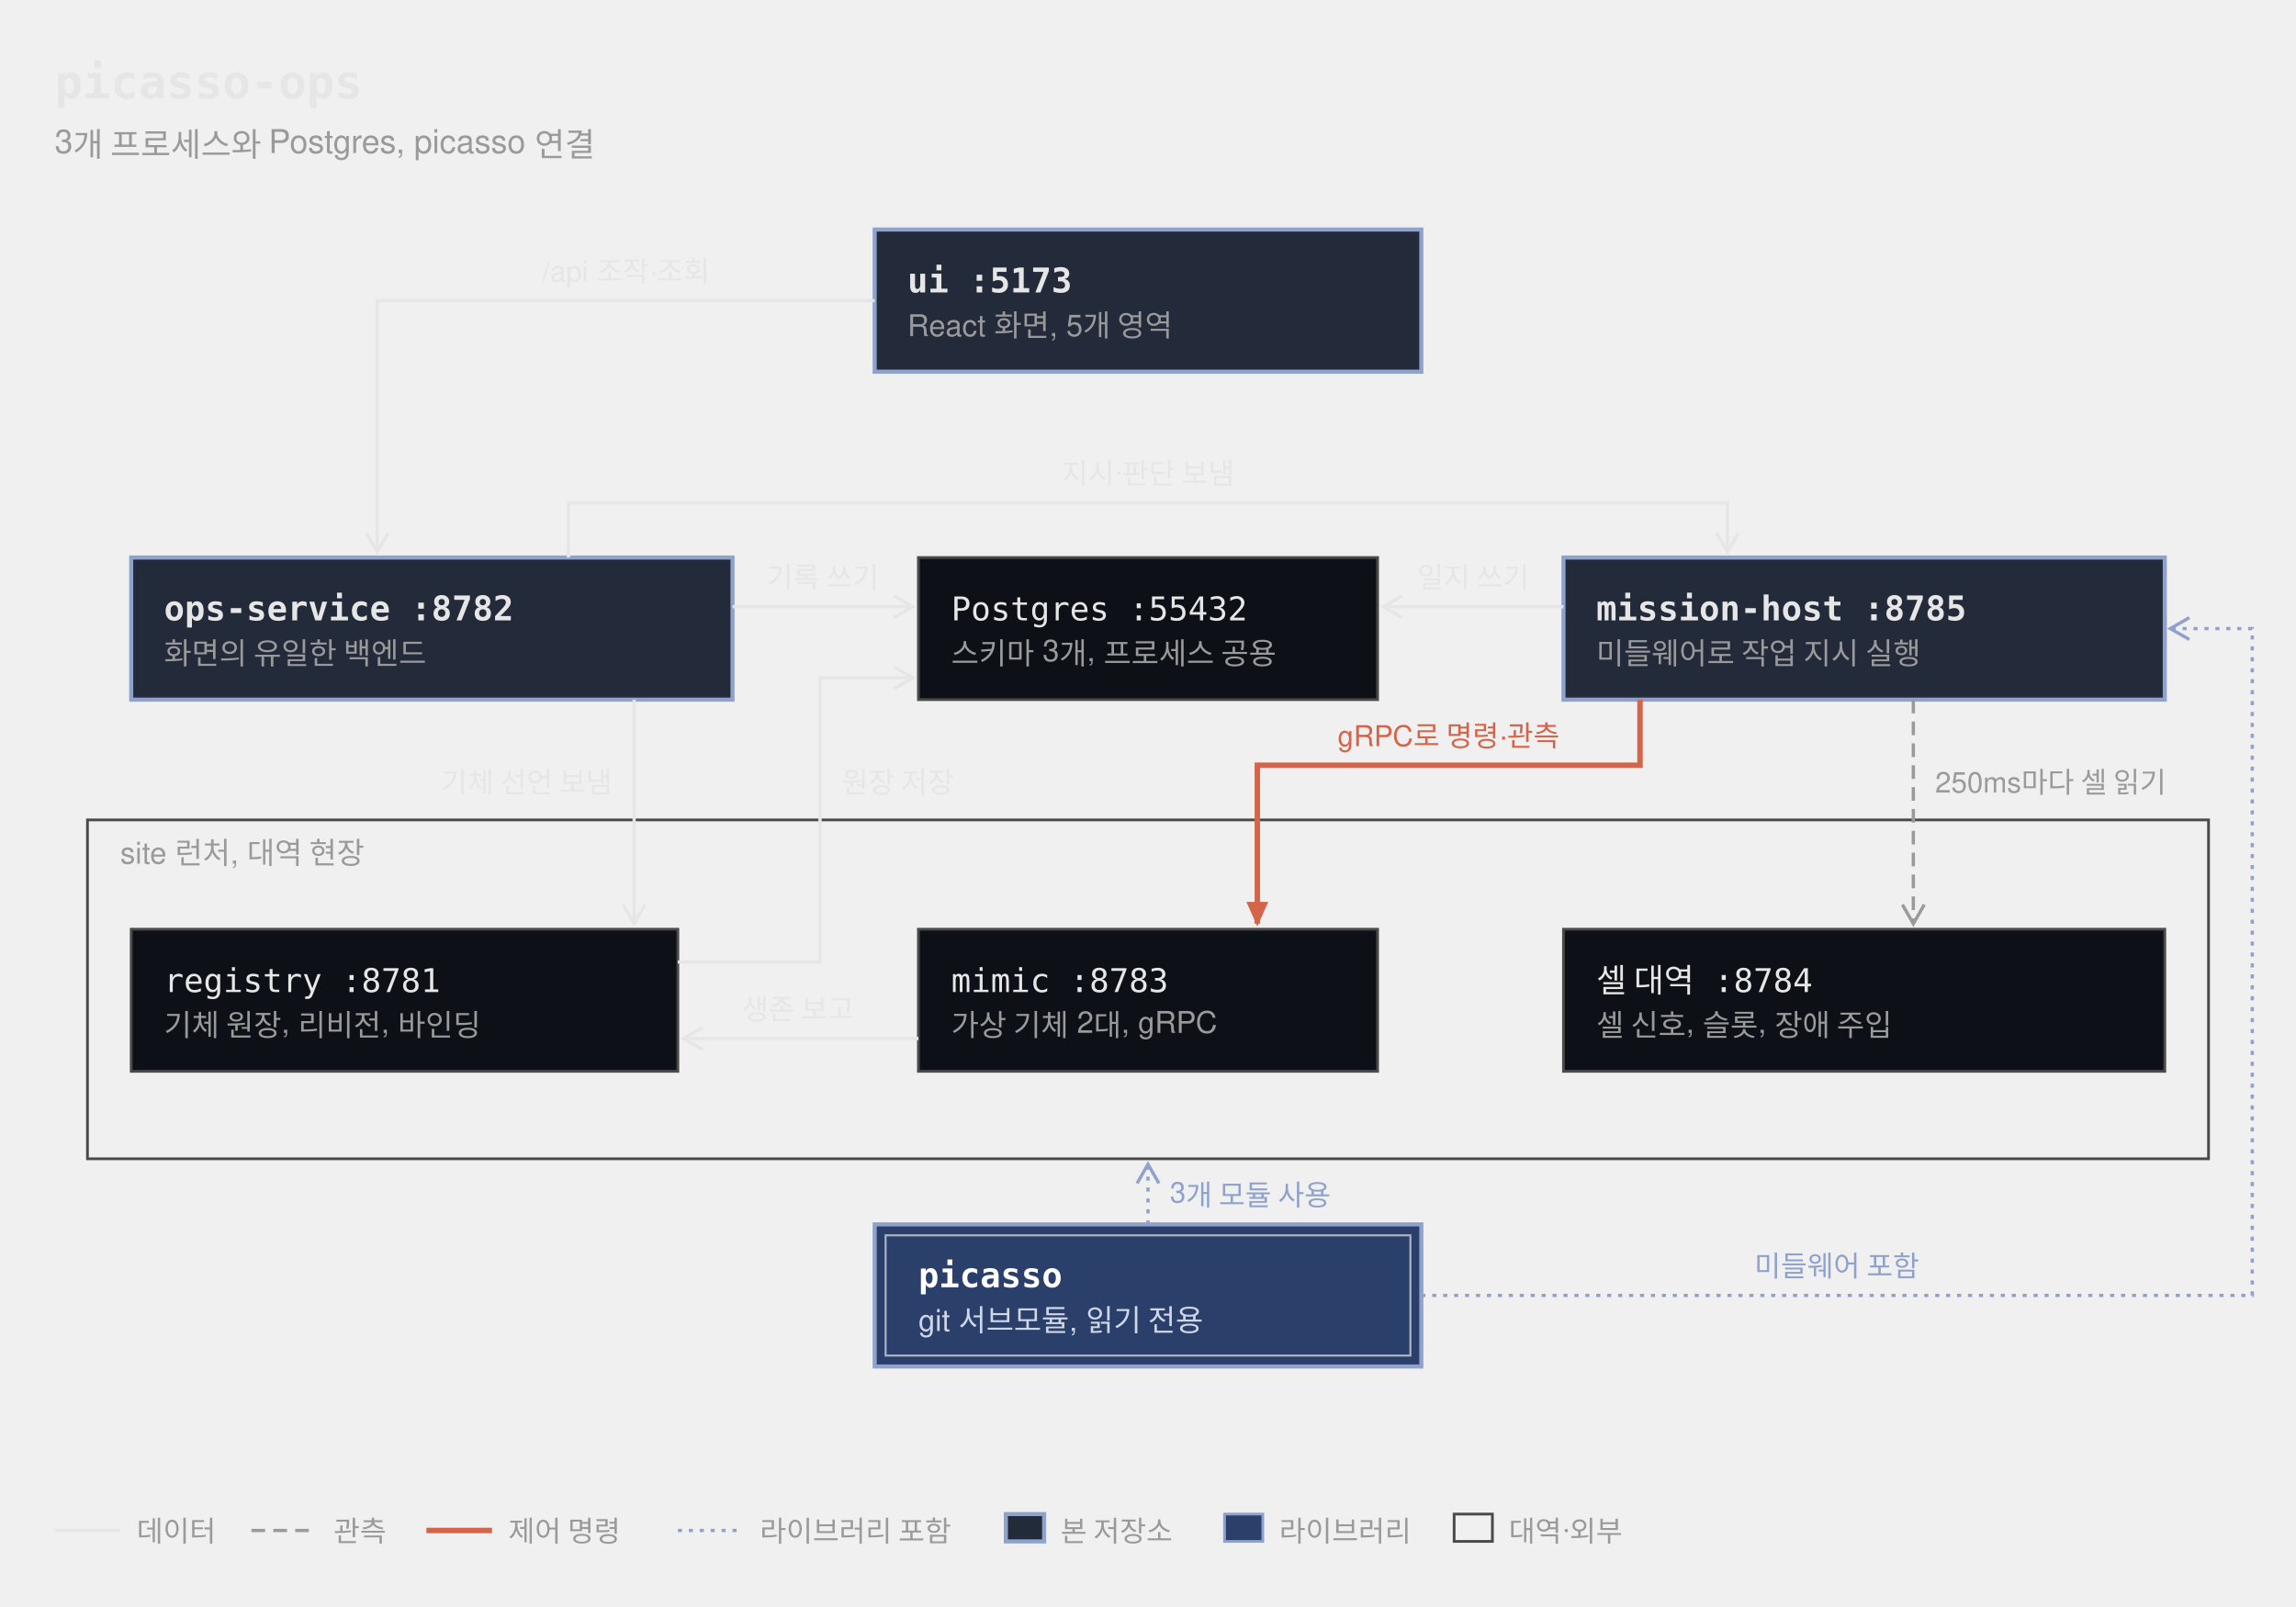
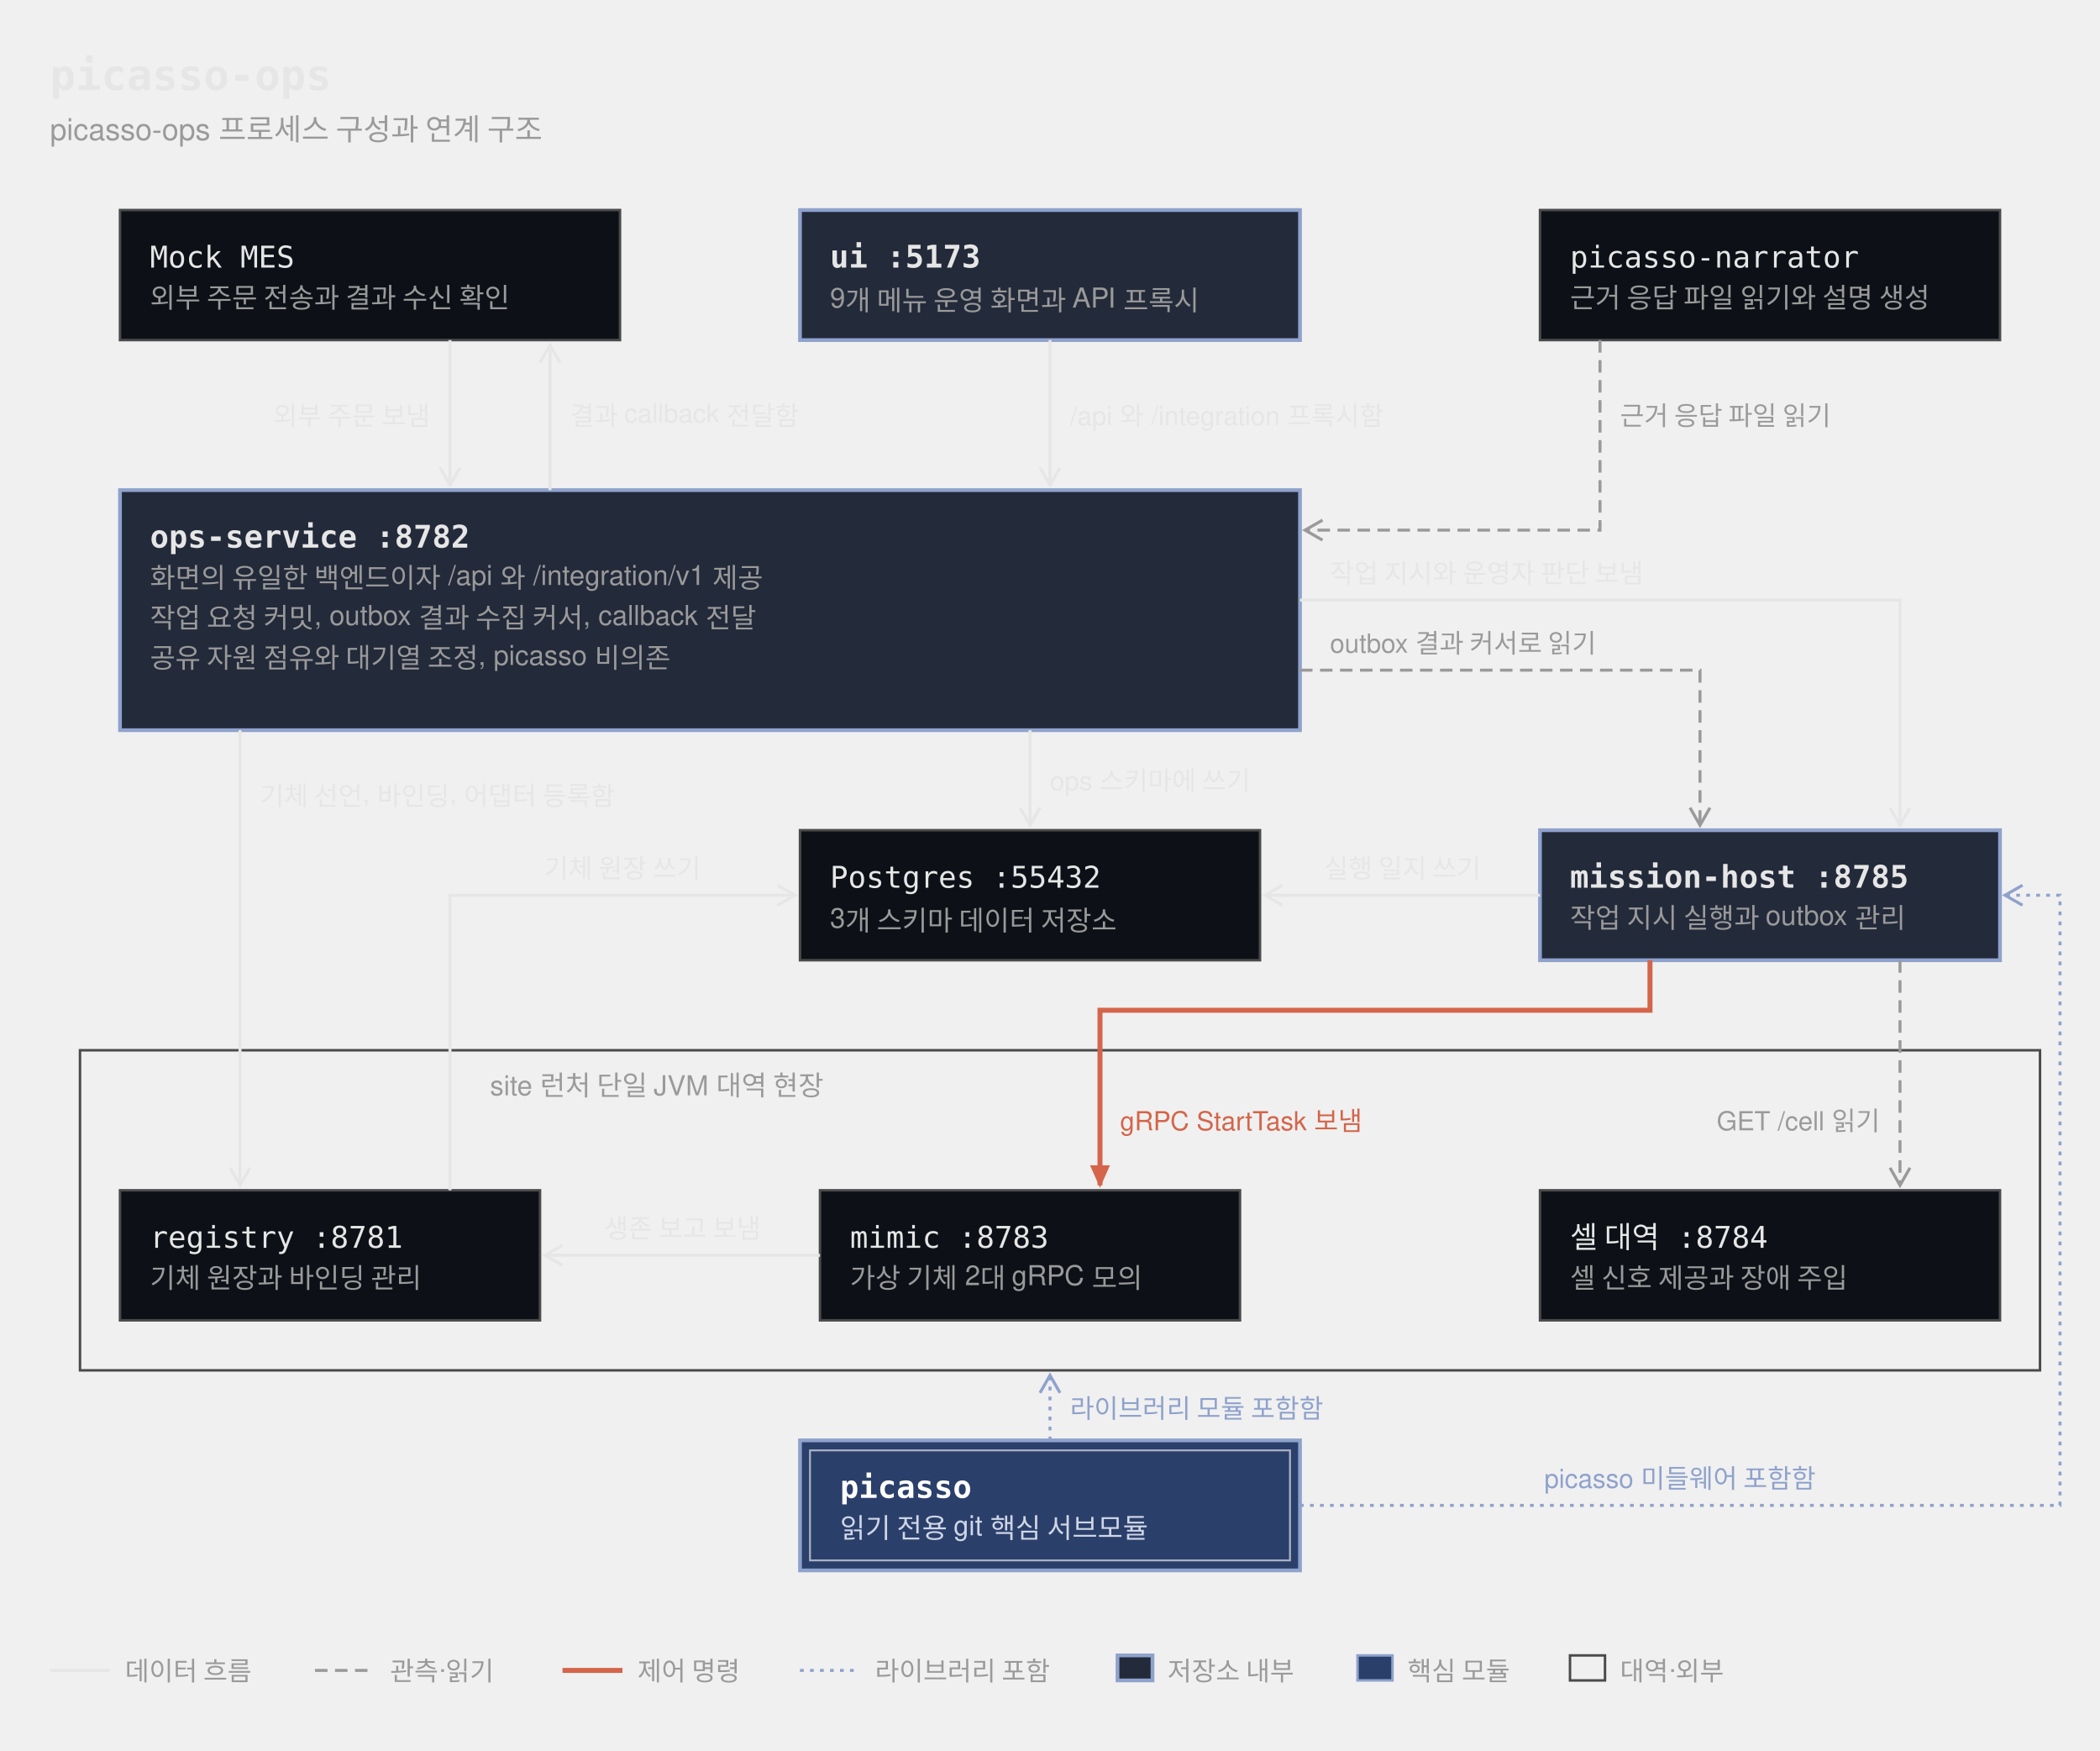
- <svg xmlns="http://www.w3.org/2000/svg" width="840" height="588" viewBox="0 0 840 588">
+ <svg xmlns="http://www.w3.org/2000/svg" width="840" height="700" viewBox="0 0 840 700">
  <defs>
    <marker id="data" markerUnits="userSpaceOnUse" markerWidth="10" markerHeight="10" refX="8" refY="5" orient="auto">
      <path d="M1,1 L8,5 L1,9" fill="none" stroke="#e6e6e6" stroke-width="1.2" />
    </marker>
    <marker id="obs" markerUnits="userSpaceOnUse" markerWidth="10" markerHeight="10" refX="8" refY="5" orient="auto">
      <path d="M1,1 L8,5 L1,9" fill="none" stroke="#9a9a9a" stroke-width="1.2" />
    </marker>
    <marker id="cmd" markerUnits="userSpaceOnUse" markerWidth="10" markerHeight="10" refX="8" refY="5" orient="auto">
      <path d="M0,1 L9,5 L0,9 Z" fill="#d4654a" />
    </marker>
    <marker id="gov" markerUnits="userSpaceOnUse" markerWidth="10" markerHeight="10" refX="8" refY="5" orient="auto">
      <path d="M1,1 L8,5 L1,9" fill="none" stroke="#8fa2cc" stroke-width="1.2" />
    </marker>
  </defs>
  <g font-family="'Helvetica Neue', Helvetica, Arial, 'Apple SD Gothic Neo', 'Malgun Gothic', 'Noto Sans KR', 'Noto Sans CJK KR', sans-serif" fill="#e6e6e6">
    <text x="20" y="36" font-size="17" font-weight="700" font-family="Menlo, Consolas, 'DejaVu Sans Mono', monospace">picasso-ops</text>
-     <text x="20" y="56" font-size="12" fill="#9a9a9a">3개 프로세스와 Postgres, picasso 연결</text>
+     <text x="20" y="56" font-size="12" fill="#9a9a9a">picasso-ops 프로세스 구성과 연계 구조</text>
+     <rect x="48" y="84" width="200" height="52" fill="#0d1117" stroke="#4a4a4a" />
+     <text x="60" y="107" font-size="12" font-family="Menlo, Consolas, 'DejaVu Sans Mono', monospace">Mock MES</text>
+     <text x="60" y="123" font-size="11" fill="#9a9a9a">외부 주문 전송과 결과 수신 확인</text>
    <rect x="320" y="84" width="200" height="52" fill="#232a3a" stroke="#8fa2cc" stroke-width="1.5" />
    <text x="332" y="107" font-size="12.5" font-weight="700" font-family="Menlo, Consolas, 'DejaVu Sans Mono', monospace">ui :5173</text>
-     <text x="332" y="123" font-size="11" fill="#9a9a9a">React 화면, 5개 영역</text>
-     <rect x="48" y="204" width="220" height="52" fill="#232a3a" stroke="#8fa2cc" stroke-width="1.5" />
-     <text x="60" y="227" font-size="12.5" font-weight="700" font-family="Menlo, Consolas, 'DejaVu Sans Mono', monospace">ops-service :8782</text>
-     <text x="60" y="243" font-size="11" fill="#9a9a9a">화면의 유일한 백엔드</text>
-     <rect x="336" y="204" width="168" height="52" fill="#0d1117" stroke="#4a4a4a" />
-     <text x="348" y="227" font-size="12" font-family="Menlo, Consolas, 'DejaVu Sans Mono', monospace">Postgres :55432</text>
-     <text x="348" y="243" font-size="11" fill="#9a9a9a">스키마 3개, 프로세스 공용</text>
-     <rect x="572" y="204" width="220" height="52" fill="#232a3a" stroke="#8fa2cc" stroke-width="1.5" />
-     <text x="584" y="227" font-size="12.5" font-weight="700" font-family="Menlo, Consolas, 'DejaVu Sans Mono', monospace">mission-host :8785</text>
-     <text x="584" y="243" font-size="11" fill="#9a9a9a">미들웨어로 작업 지시 실행</text>
-     <rect x="32" y="300" width="776" height="124" fill="none" stroke="#4a4a4a" />
-     <text x="44" y="316" font-size="11" fill="#9a9a9a">site 런처, 대역 현장</text>
-     <g font-family="Menlo, Consolas, 'DejaVu Sans Mono', monospace" font-size="12">
-       <rect x="48" y="340" width="200" height="52" fill="#0d1117" stroke="#4a4a4a" />
-       <text x="60" y="363">registry :8781</text>
-       <rect x="336" y="340" width="168" height="52" fill="#0d1117" stroke="#4a4a4a" />
-       <text x="348" y="363">mimic :8783</text>
-       <rect x="572" y="340" width="220" height="52" fill="#0d1117" stroke="#4a4a4a" />
-       <text x="584" y="363">
-         <tspan font-family="'Helvetica Neue', Helvetica, Arial, 'Apple SD Gothic Neo', 'Malgun Gothic', 'Noto Sans KR', 'Noto Sans CJK KR', sans-serif">셀 대역</tspan> :8784</text>
-     </g>
-     <g font-size="11" fill="#9a9a9a">
-       <text x="60" y="379">기체 원장, 리비전, 바인딩</text>
-       <text x="348" y="379">가상 기체 2대, gRPC</text>
-       <text x="584" y="379">셀 신호, 슬롯, 장애 주입</text>
-     </g>
-     <rect x="320" y="448" width="200" height="52" fill="#2b3f6b" stroke="#8fa2cc" stroke-width="1.5" />
-     <rect x="324" y="452" width="192" height="44" fill="none" stroke="#fff" stroke-width="0.75" stroke-opacity="0.6" />
-     <text x="336" y="471" font-size="12.5" font-weight="700" fill="#fff" font-family="Menlo, Consolas, 'DejaVu Sans Mono', monospace">picasso</text>
-     <text x="336" y="487" font-size="11" fill="#cfd6e6">git 서브모듈, 읽기 전용</text>
+     <text x="332" y="123" font-size="11" fill="#9a9a9a">9개 메뉴 운영 화면과 API 프록시</text>
+     <rect x="616" y="84" width="184" height="52" fill="#0d1117" stroke="#4a4a4a" />
+     <text x="628" y="107" font-size="12" font-family="Menlo, Consolas, 'DejaVu Sans Mono', monospace">picasso-narrator</text>
+     <text x="628" y="123" font-size="11" fill="#9a9a9a">근거 응답 파일 읽기와 설명 생성</text>
+     <rect x="48" y="196" width="472" height="96" fill="#232a3a" stroke="#8fa2cc" stroke-width="1.5" />
+     <text x="60" y="219" font-size="12.5" font-weight="700" font-family="Menlo, Consolas, 'DejaVu Sans Mono', monospace">ops-service :8782</text>
+     <text x="60" y="235" font-size="11" fill="#9a9a9a">화면의 유일한 백엔드이자 /api 와 /integration/v1 제공</text>
+     <text x="60" y="251" font-size="11" fill="#9a9a9a">작업 요청 커밋, outbox 결과 수집 커서, callback 전달</text>
+     <text x="60" y="267" font-size="11" fill="#9a9a9a">공유 자원 점유와 대기열 조정, picasso 비의존</text>
+     <rect x="320" y="332" width="184" height="52" fill="#0d1117" stroke="#4a4a4a" />
+     <text x="332" y="355" font-size="12" font-family="Menlo, Consolas, 'DejaVu Sans Mono', monospace">Postgres :55432</text>
+     <text x="332" y="371" font-size="11" fill="#9a9a9a">3개 스키마 데이터 저장소</text>
+     <rect x="616" y="332" width="184" height="52" fill="#232a3a" stroke="#8fa2cc" stroke-width="1.5" />
+     <text x="628" y="355" font-size="12.5" font-weight="700" font-family="Menlo, Consolas, 'DejaVu Sans Mono', monospace">mission-host :8785</text>
+     <text x="628" y="371" font-size="11" fill="#9a9a9a">작업 지시 실행과 outbox 관리</text>
+     <rect x="32" y="420" width="784" height="128" fill="none" stroke="#4a4a4a" />
+     <text x="196" y="438" font-size="11" fill="#9a9a9a">site 런처 단일 JVM 대역 현장</text>
+     <rect x="48" y="476" width="168" height="52" fill="#0d1117" stroke="#4a4a4a" />
+     <text x="60" y="499" font-size="12" font-family="Menlo, Consolas, 'DejaVu Sans Mono', monospace">registry :8781</text>
+     <text x="60" y="515" font-size="11" fill="#9a9a9a">기체 원장과 바인딩 관리</text>
+     <rect x="328" y="476" width="168" height="52" fill="#0d1117" stroke="#4a4a4a" />
+     <text x="340" y="499" font-size="12" font-family="Menlo, Consolas, 'DejaVu Sans Mono', monospace">mimic :8783</text>
+     <text x="340" y="515" font-size="11" fill="#9a9a9a">가상 기체 2대 gRPC 모의</text>
+     <rect x="616" y="476" width="184" height="52" fill="#0d1117" stroke="#4a4a4a" />
+     <text x="628" y="499" font-size="12" font-family="Menlo, Consolas, 'DejaVu Sans Mono', monospace">
+       <tspan font-family="'Helvetica Neue', Helvetica, Arial, 'Apple SD Gothic Neo', 'Malgun Gothic', 'Noto Sans KR', 'Noto Sans CJK KR', sans-serif">셀 대역</tspan> :8784</text>
+     <text x="628" y="515" font-size="11" fill="#9a9a9a">셀 신호 제공과 장애 주입</text>
+     <rect x="320" y="576" width="200" height="52" fill="#2b3f6b" stroke="#8fa2cc" stroke-width="1.5" />
+     <rect x="324" y="580" width="192" height="44" fill="none" stroke="#fff" stroke-width="0.75" stroke-opacity="0.6" />
+     <text x="336" y="599" font-size="12.5" font-weight="700" fill="#fff" font-family="Menlo, Consolas, 'DejaVu Sans Mono', monospace">picasso</text>
+     <text x="336" y="615" font-size="11" fill="#cfd6e6">읽기 전용 git 핵심 서브모듈</text>
    <g fill="none" stroke="#e6e6e6" stroke-width="1.2">
-       <path d="M336,380 H250" marker-end="url(#data)" />
-       <path d="M320,110 H138 V202" marker-end="url(#data)" />
-       <path d="M208,204 V184 H632 V202" marker-end="url(#data)" />
-       <path d="M232,256 V338" marker-end="url(#data)" />
-       <path d="M268,222 H334" marker-end="url(#data)" />
-       <path d="M572,222 H506" marker-end="url(#data)" />
-       <path d="M248,352 H300 V248 H334" marker-end="url(#data)" />
+       <path d="M180,136 V194" marker-end="url(#data)" />
+       <path d="M220,196 V138" marker-end="url(#data)" />
+       <path d="M420,136 V194" marker-end="url(#data)" />
+       <path d="M520,240 H760 V330" marker-end="url(#data)" />
+       <path d="M412,292 V330" marker-end="url(#data)" />
+       <path d="M616,358 H506" marker-end="url(#data)" />
+       <path d="M180,476 V358 H318" marker-end="url(#data)" />
+       <path d="M96,292 V474" marker-end="url(#data)" />
+       <path d="M328,502 H218" marker-end="url(#data)" />
    </g>
    <g font-size="10.5" fill="#e6e6e6">
-       <text x="292" y="373" text-anchor="middle">생존 보고</text>
-       <text x="229" y="103" text-anchor="middle">/api 조작·조회</text>
-       <text x="420" y="177" text-anchor="middle">지시·판단 보냄</text>
-       <text x="224" y="290" text-anchor="end">기체 선언 보냄</text>
-       <text x="301" y="215" text-anchor="middle">기록 쓰기</text>
-       <text x="539" y="215" text-anchor="middle">일지 쓰기</text>
-       <text x="308" y="290">원장 저장</text>
+       <text x="172" y="170" text-anchor="end">외부 주문 보냄</text>
+       <text x="228" y="170">결과 callback 전달함</text>
+       <text x="428" y="170">/api 와 /integration 프록시함</text>
+       <text x="532" y="233">작업 지시와 운영자 판단 보냄</text>
+       <text x="420" y="316">ops 스키마에 쓰기</text>
+       <text x="561" y="351" text-anchor="middle">실행 일지 쓰기</text>
+       <text x="249" y="351" text-anchor="middle">기체 원장 쓰기</text>
+       <text x="104" y="322">기체 선언, 바인딩, 어댑터 등록함</text>
+       <text x="273" y="495" text-anchor="middle">생존 보고 보냄</text>
    </g>
    <g fill="none" stroke="#d4654a" stroke-width="2">
-       <path d="M600,256 V280 H460 V338" marker-end="url(#cmd)" />
+       <path d="M660,384 V404 H440 V474" marker-end="url(#cmd)" />
    </g>
-     <g font-size="10.5" fill="#d4654a">
-       <text x="530" y="273" text-anchor="middle">gRPC로 명령·관측</text>
-     </g>
+     <text x="448" y="452" font-size="10.5" fill="#d4654a">gRPC StartTask 보냄</text>
    <g fill="none" stroke="#9a9a9a" stroke-width="1.2" stroke-dasharray="5 3">
-       <path d="M700,256 V338" marker-end="url(#obs)" />
+       <path d="M640,136 V212 H522" marker-end="url(#obs)" />
+       <path d="M520,268 H680 V330" marker-end="url(#obs)" />
+       <path d="M760,384 V474" marker-end="url(#obs)" />
    </g>
    <g font-size="10.5" fill="#9a9a9a">
-       <text x="708" y="290">250ms마다 셀 읽기</text>
+       <text x="648" y="170">근거 응답 파일 읽기</text>
+       <text x="532" y="261">outbox 결과 커서로 읽기</text>
+       <text x="752" y="452" text-anchor="end">GET /cell 읽기</text>
    </g>
    <g fill="none" stroke="#8fa2cc" stroke-width="1.2" stroke-dasharray="1.5 2.5">
-       <path d="M420,448 V426" marker-end="url(#gov)" />
-       <path d="M520,474 H824 V230 H794" marker-end="url(#gov)" />
+       <path d="M420,576 V550" marker-end="url(#gov)" />
+       <path d="M520,602 H824 V358 H802" marker-end="url(#gov)" />
    </g>
    <g font-size="10.5" fill="#8fa2cc">
-       <text x="428" y="440">3개 모듈 사용</text>
-       <text x="672" y="467" text-anchor="middle">미들웨어 포함</text>
+       <text x="428" y="567">라이브러리 모듈 포함함</text>
+       <text x="672" y="595" text-anchor="middle">picasso 미들웨어 포함함</text>
    </g>
    <g font-size="10.5" fill="#9a9a9a">
-       <path d="M20,560 H44" fill="none" stroke="#e6e6e6" stroke-width="1.2" />
-       <text x="50" y="564">데이터</text>
-       <path d="M92,560 H116" fill="none" stroke="#9a9a9a" stroke-width="1.2" stroke-dasharray="5 3" />
-       <text x="122" y="564">관측</text>
-       <path d="M156,560 H180" fill="none" stroke="#d4654a" stroke-width="2" />
-       <text x="186" y="564">제어 명령</text>
-       <path d="M248,560 H272" fill="none" stroke="#8fa2cc" stroke-width="1.2" stroke-dasharray="1.5 2.5" />
-       <text x="278" y="564">라이브러리 포함</text>
-       <rect x="368" y="554" width="14" height="10" fill="#232a3a" stroke="#8fa2cc" stroke-width="1.5" />
-       <text x="388" y="564">본 저장소</text>
-       <rect x="448" y="554" width="14" height="10" fill="#2b3f6b" stroke="#8fa2cc" />
-       <text x="468" y="564">라이브러리</text>
-       <rect x="532" y="554" width="14" height="10" fill="none" stroke="#4a4a4a" />
-       <text x="552" y="564">대역·외부</text>
+       <path d="M20,668 H44" fill="none" stroke="#e6e6e6" stroke-width="1.2" />
+       <text x="50" y="672">데이터 흐름</text>
+       <path d="M126,668 H150" fill="none" stroke="#9a9a9a" stroke-width="1.2" stroke-dasharray="5 3" />
+       <text x="156" y="672">관측·읽기</text>
+       <path d="M225,668 H249" fill="none" stroke="#d4654a" stroke-width="2" />
+       <text x="255" y="672">제어 명령</text>
+       <path d="M320,668 H344" fill="none" stroke="#8fa2cc" stroke-width="1.2" stroke-dasharray="1.5 2.5" />
+       <text x="350" y="672">라이브러리 포함</text>
+       <rect x="447" y="662" width="14" height="10" fill="#232a3a" stroke="#8fa2cc" stroke-width="1.5" />
+       <text x="467" y="672">저장소 내부</text>
+       <rect x="543" y="662" width="14" height="10" fill="#2b3f6b" stroke="#8fa2cc" />
+       <text x="563" y="672">핵심 모듈</text>
+       <rect x="628" y="662" width="14" height="10" fill="none" stroke="#4a4a4a" />
+       <text x="648" y="672">대역·외부</text>
    </g>
  </g>
</svg>
